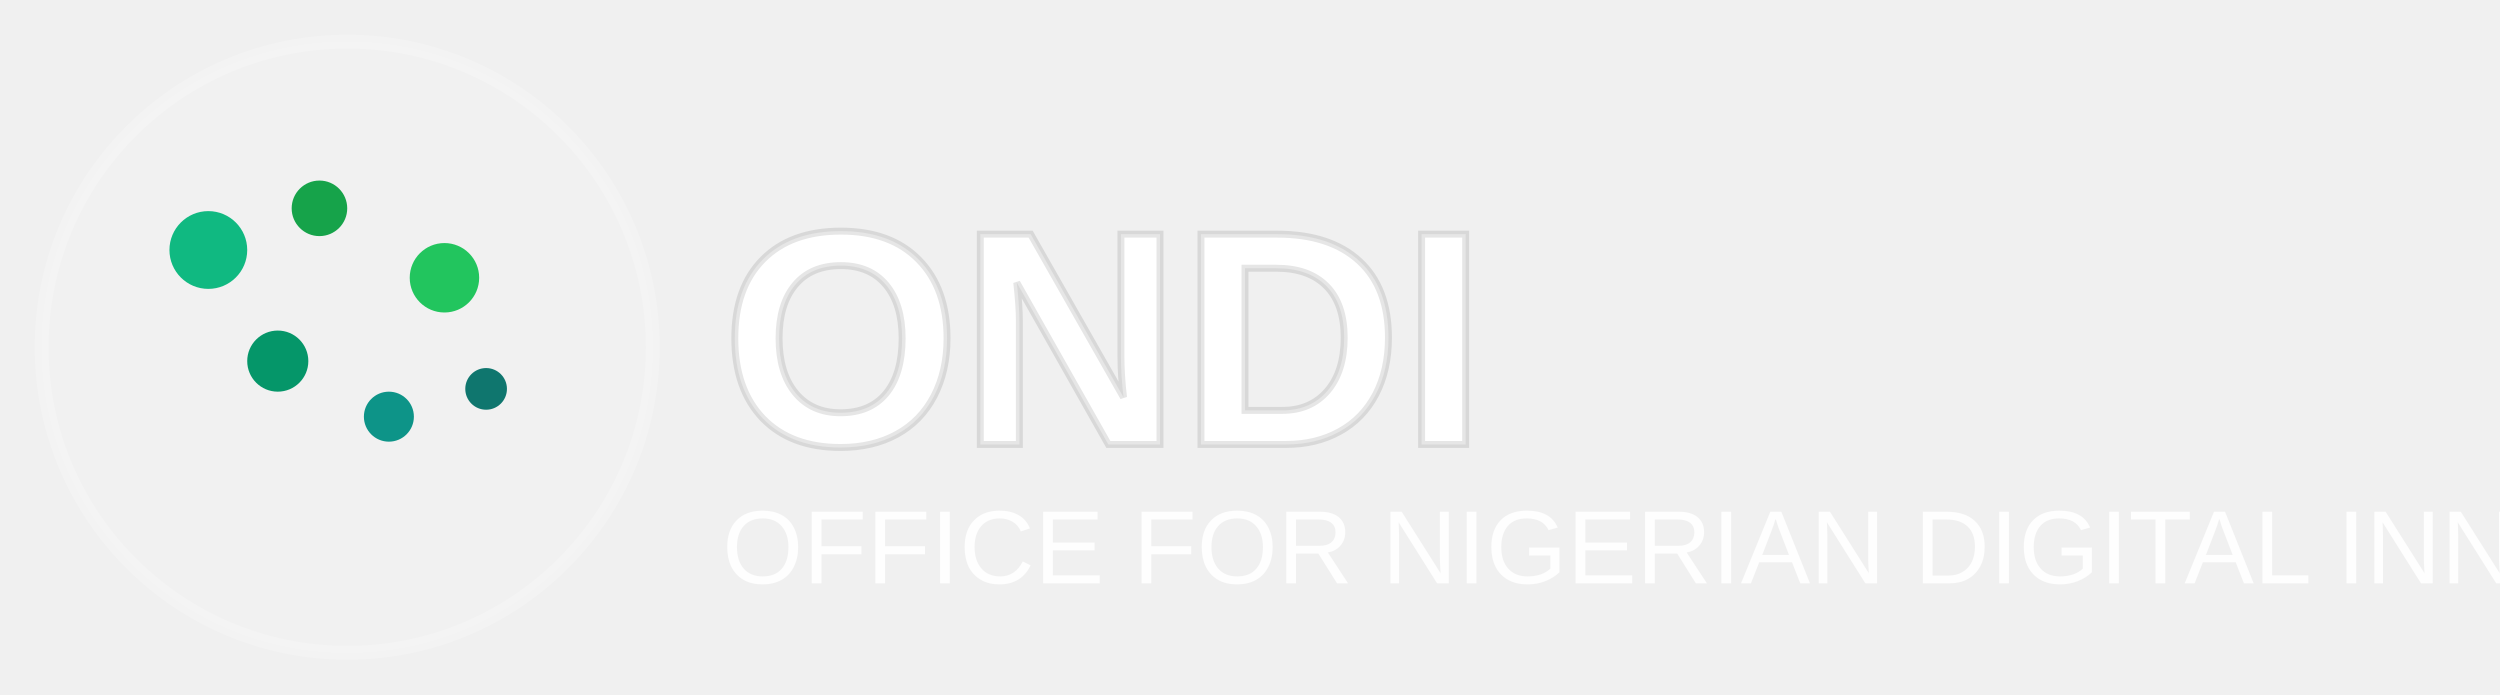
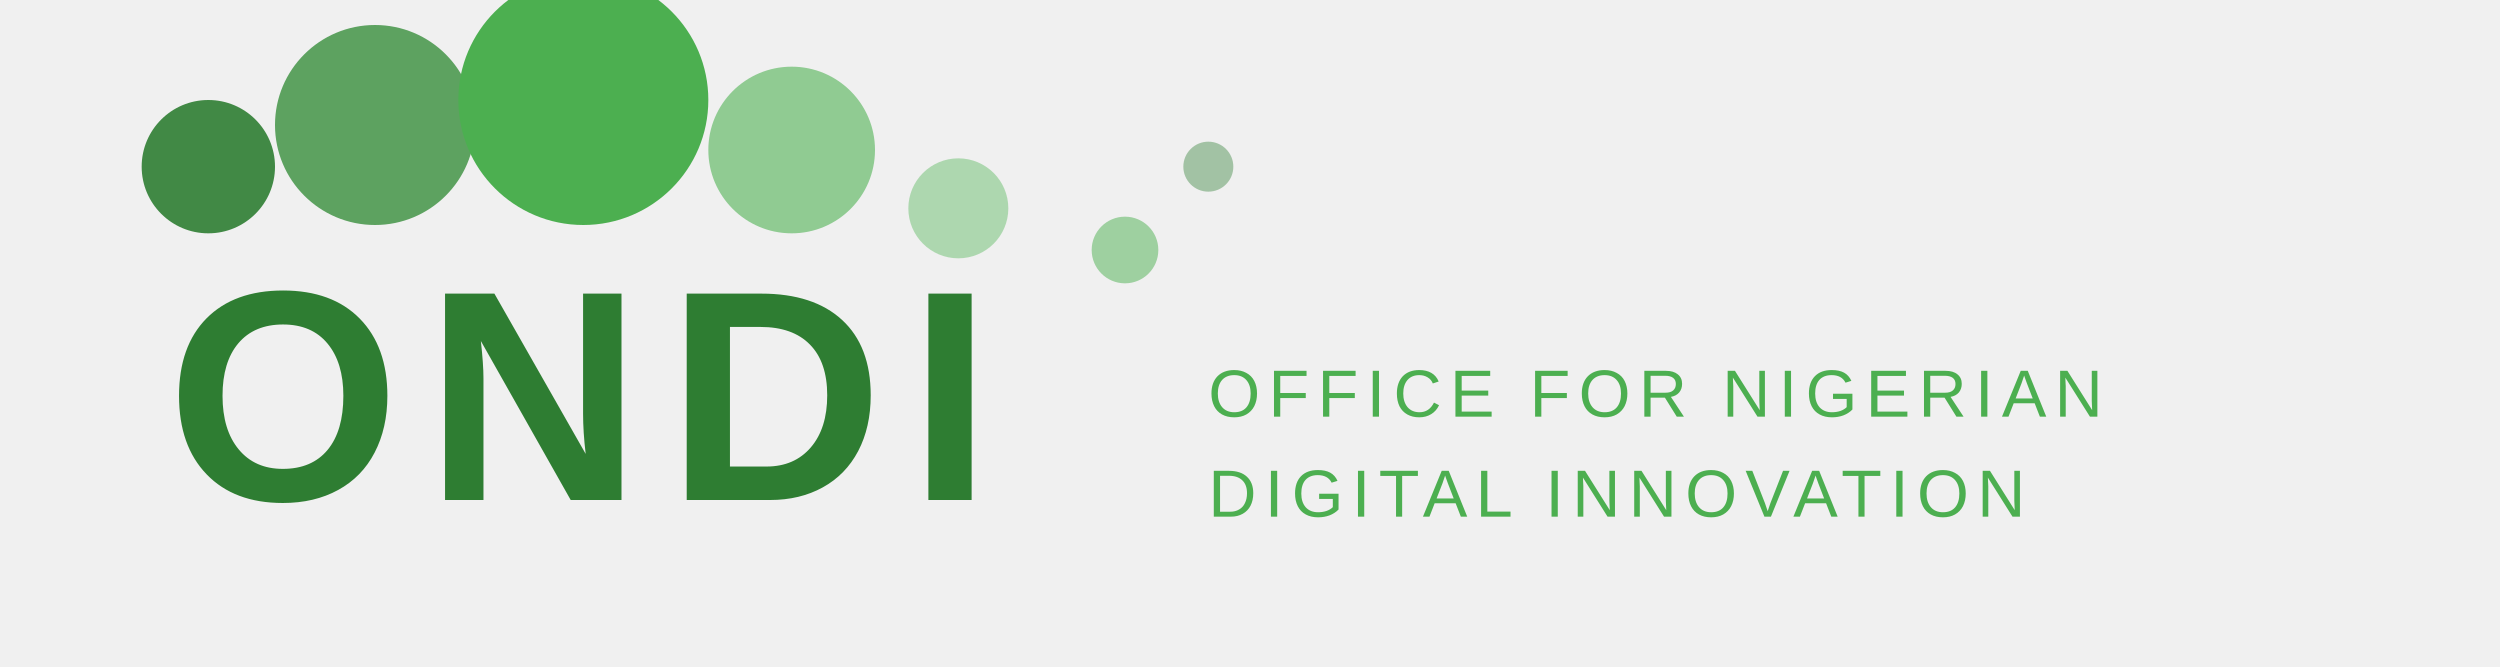
- <svg xmlns="http://www.w3.org/2000/svg" viewBox="0 0 180 50">
-   <circle cx="25" cy="25" r="22" fill="rgba(255,255,255,0.1)" stroke="rgba(255,255,255,0.2)" stroke-width="1" />
-   <circle cx="15" cy="18" r="2.8" fill="#10b981" />
-   <circle cx="23" cy="15" r="2" fill="#16a34a" />
-   <circle cx="32" cy="20" r="2.5" fill="#22c55e" />
-   <circle cx="20" cy="26" r="2.2" fill="#059669" />
-   <circle cx="28" cy="30" r="1.8" fill="#0d9488" />
-   <circle cx="35" cy="28" r="1.5" fill="#0f766e" />
-   <text x="52" y="32" font-family="Arial, sans-serif" font-size="22" font-weight="bold" fill="#ffffff" stroke="rgba(0,0,0,0.1)" stroke-width="0.5">ONDI</text>
-   <text x="52" y="42" font-family="Arial, sans-serif" font-size="7.5" fill="rgba(255,255,255,0.9)" font-weight="500">OFFICE FOR NIGERIAN DIGITAL INNOVATION</text>
+ <svg xmlns="http://www.w3.org/2000/svg" viewBox="0 0 300 80">
+   <circle cx="25" cy="20" r="8" fill="#2E7D32" opacity="0.9" />
+   <circle cx="45" cy="15" r="12" fill="#388E3C" opacity="0.8" />
+   <circle cx="70" cy="12" r="15" fill="#4CAF50" />
+   <circle cx="95" cy="18" r="10" fill="#66BB6A" opacity="0.7" />
+   <circle cx="115" cy="25" r="6" fill="#81C784" opacity="0.6" />
+   <circle cx="135" cy="30" r="4" fill="#4CAF50" opacity="0.5" />
+   <circle cx="145" cy="20" r="3" fill="#2E7D32" opacity="0.4" />
+   <text x="20" y="60" font-family="Arial, sans-serif" font-size="36" font-weight="bold" fill="#2E7D32" letter-spacing="3px">ONDI</text>
+   <text x="145" y="50" font-family="Arial, sans-serif" font-size="8" fill="#4CAF50" font-weight="500" letter-spacing="1px">OFFICE FOR NIGERIAN</text>
+   <text x="145" y="62" font-family="Arial, sans-serif" font-size="8" fill="#4CAF50" font-weight="500" letter-spacing="1px">DIGITAL INNOVATION</text>
</svg>
